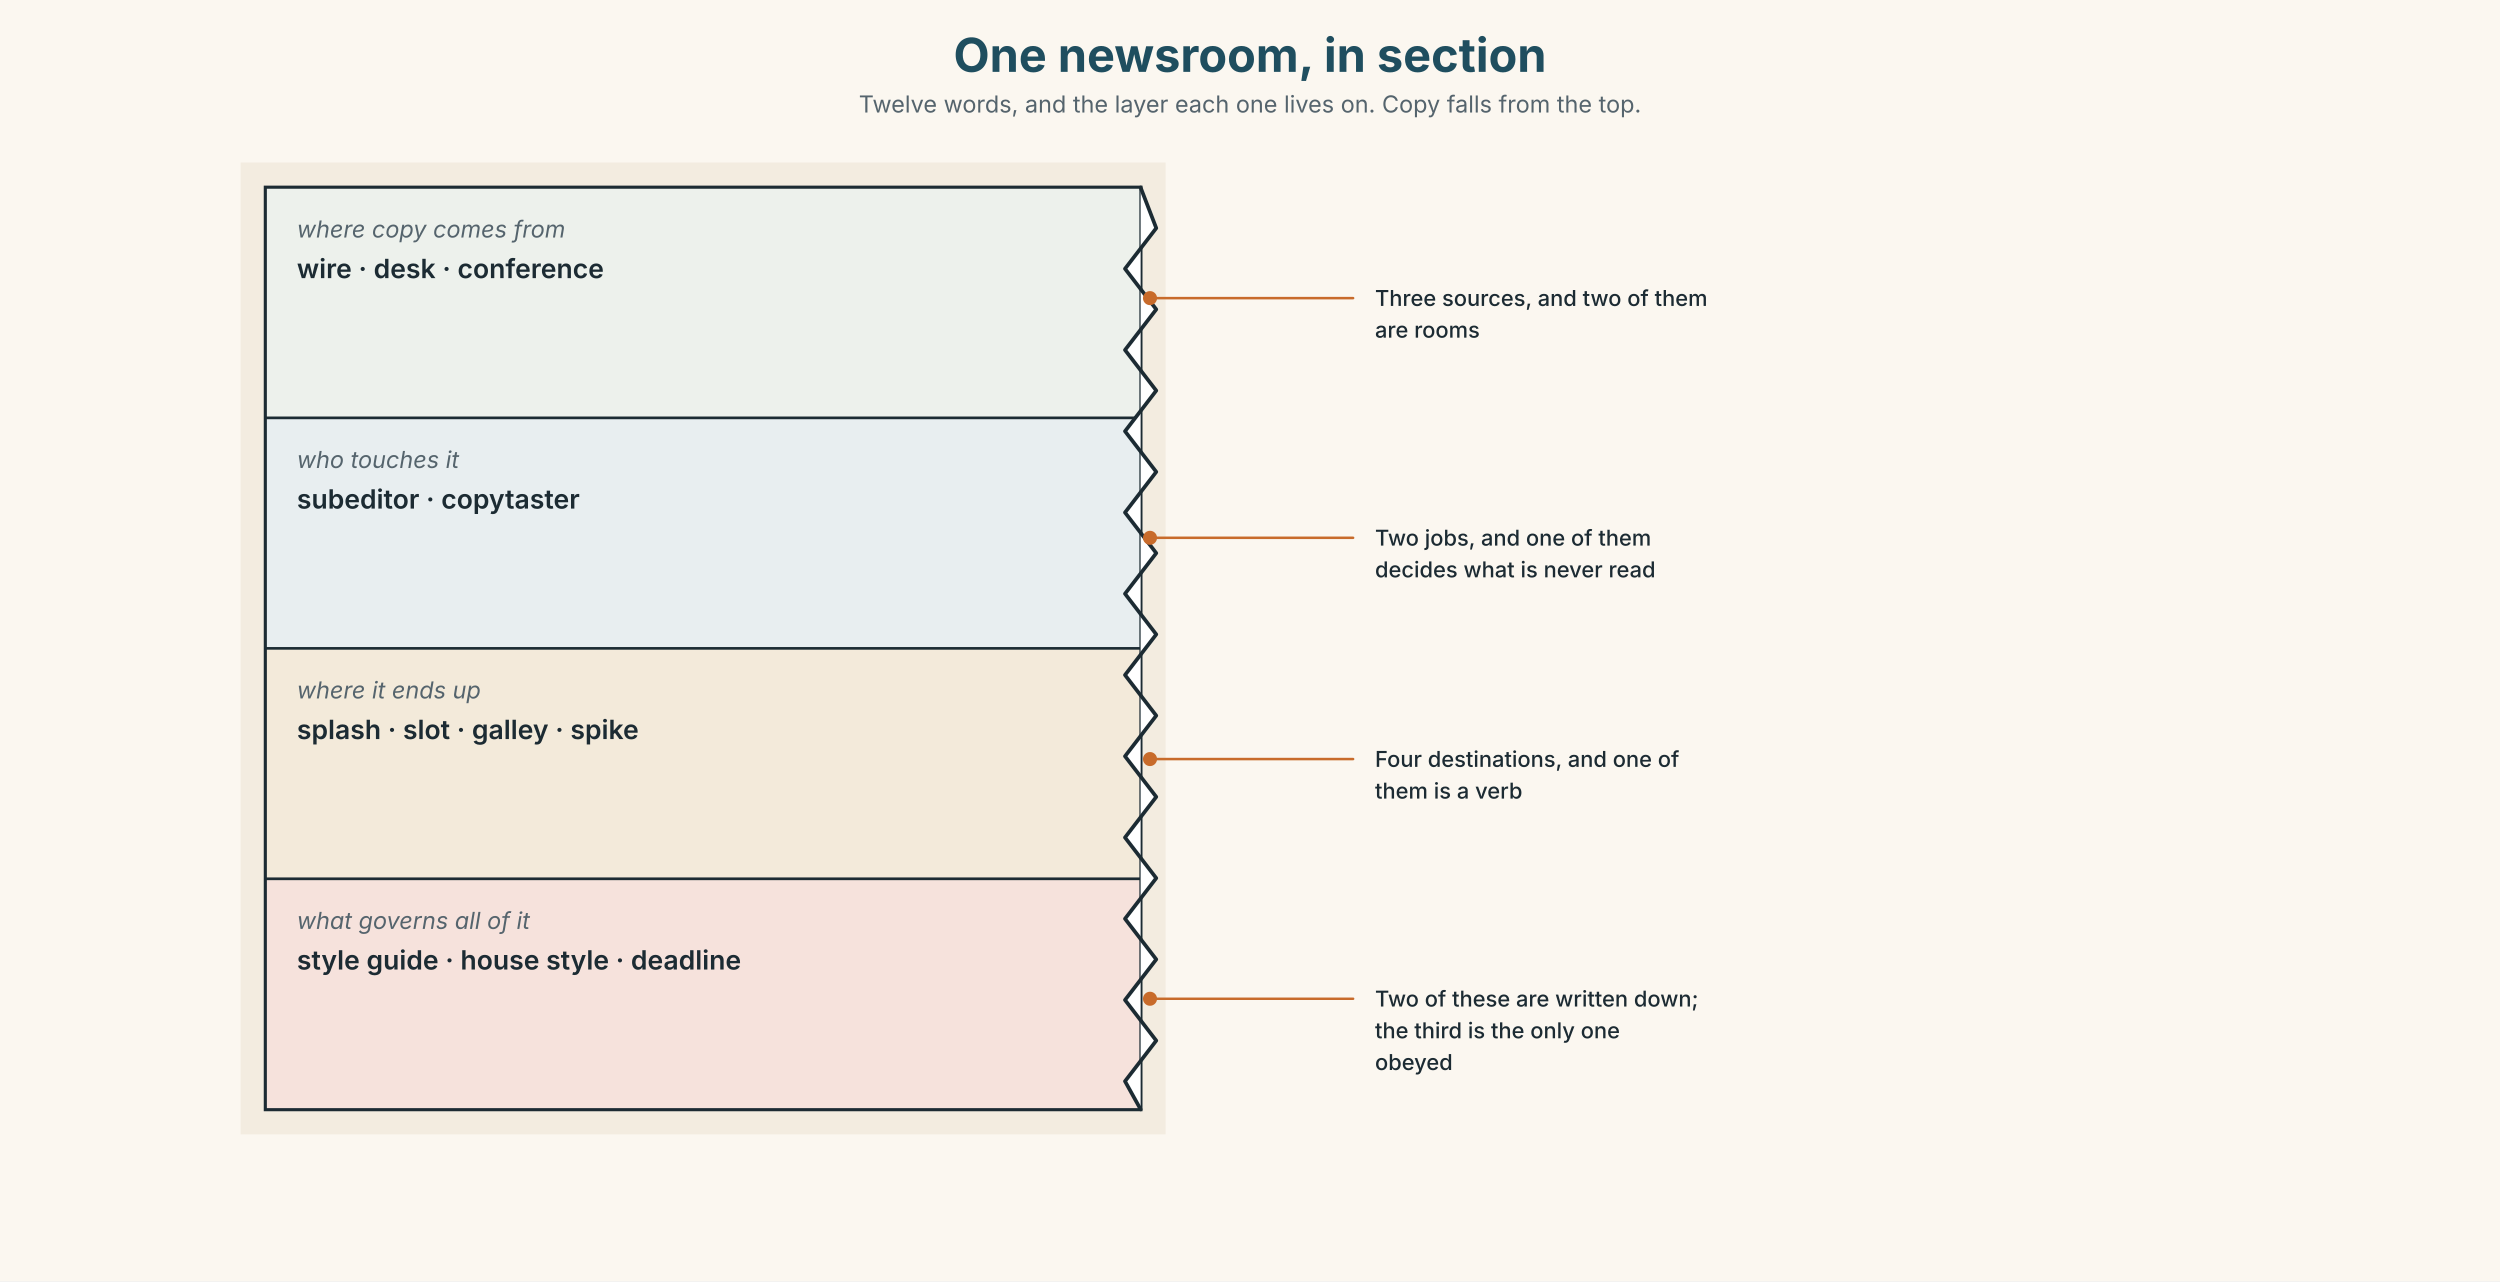
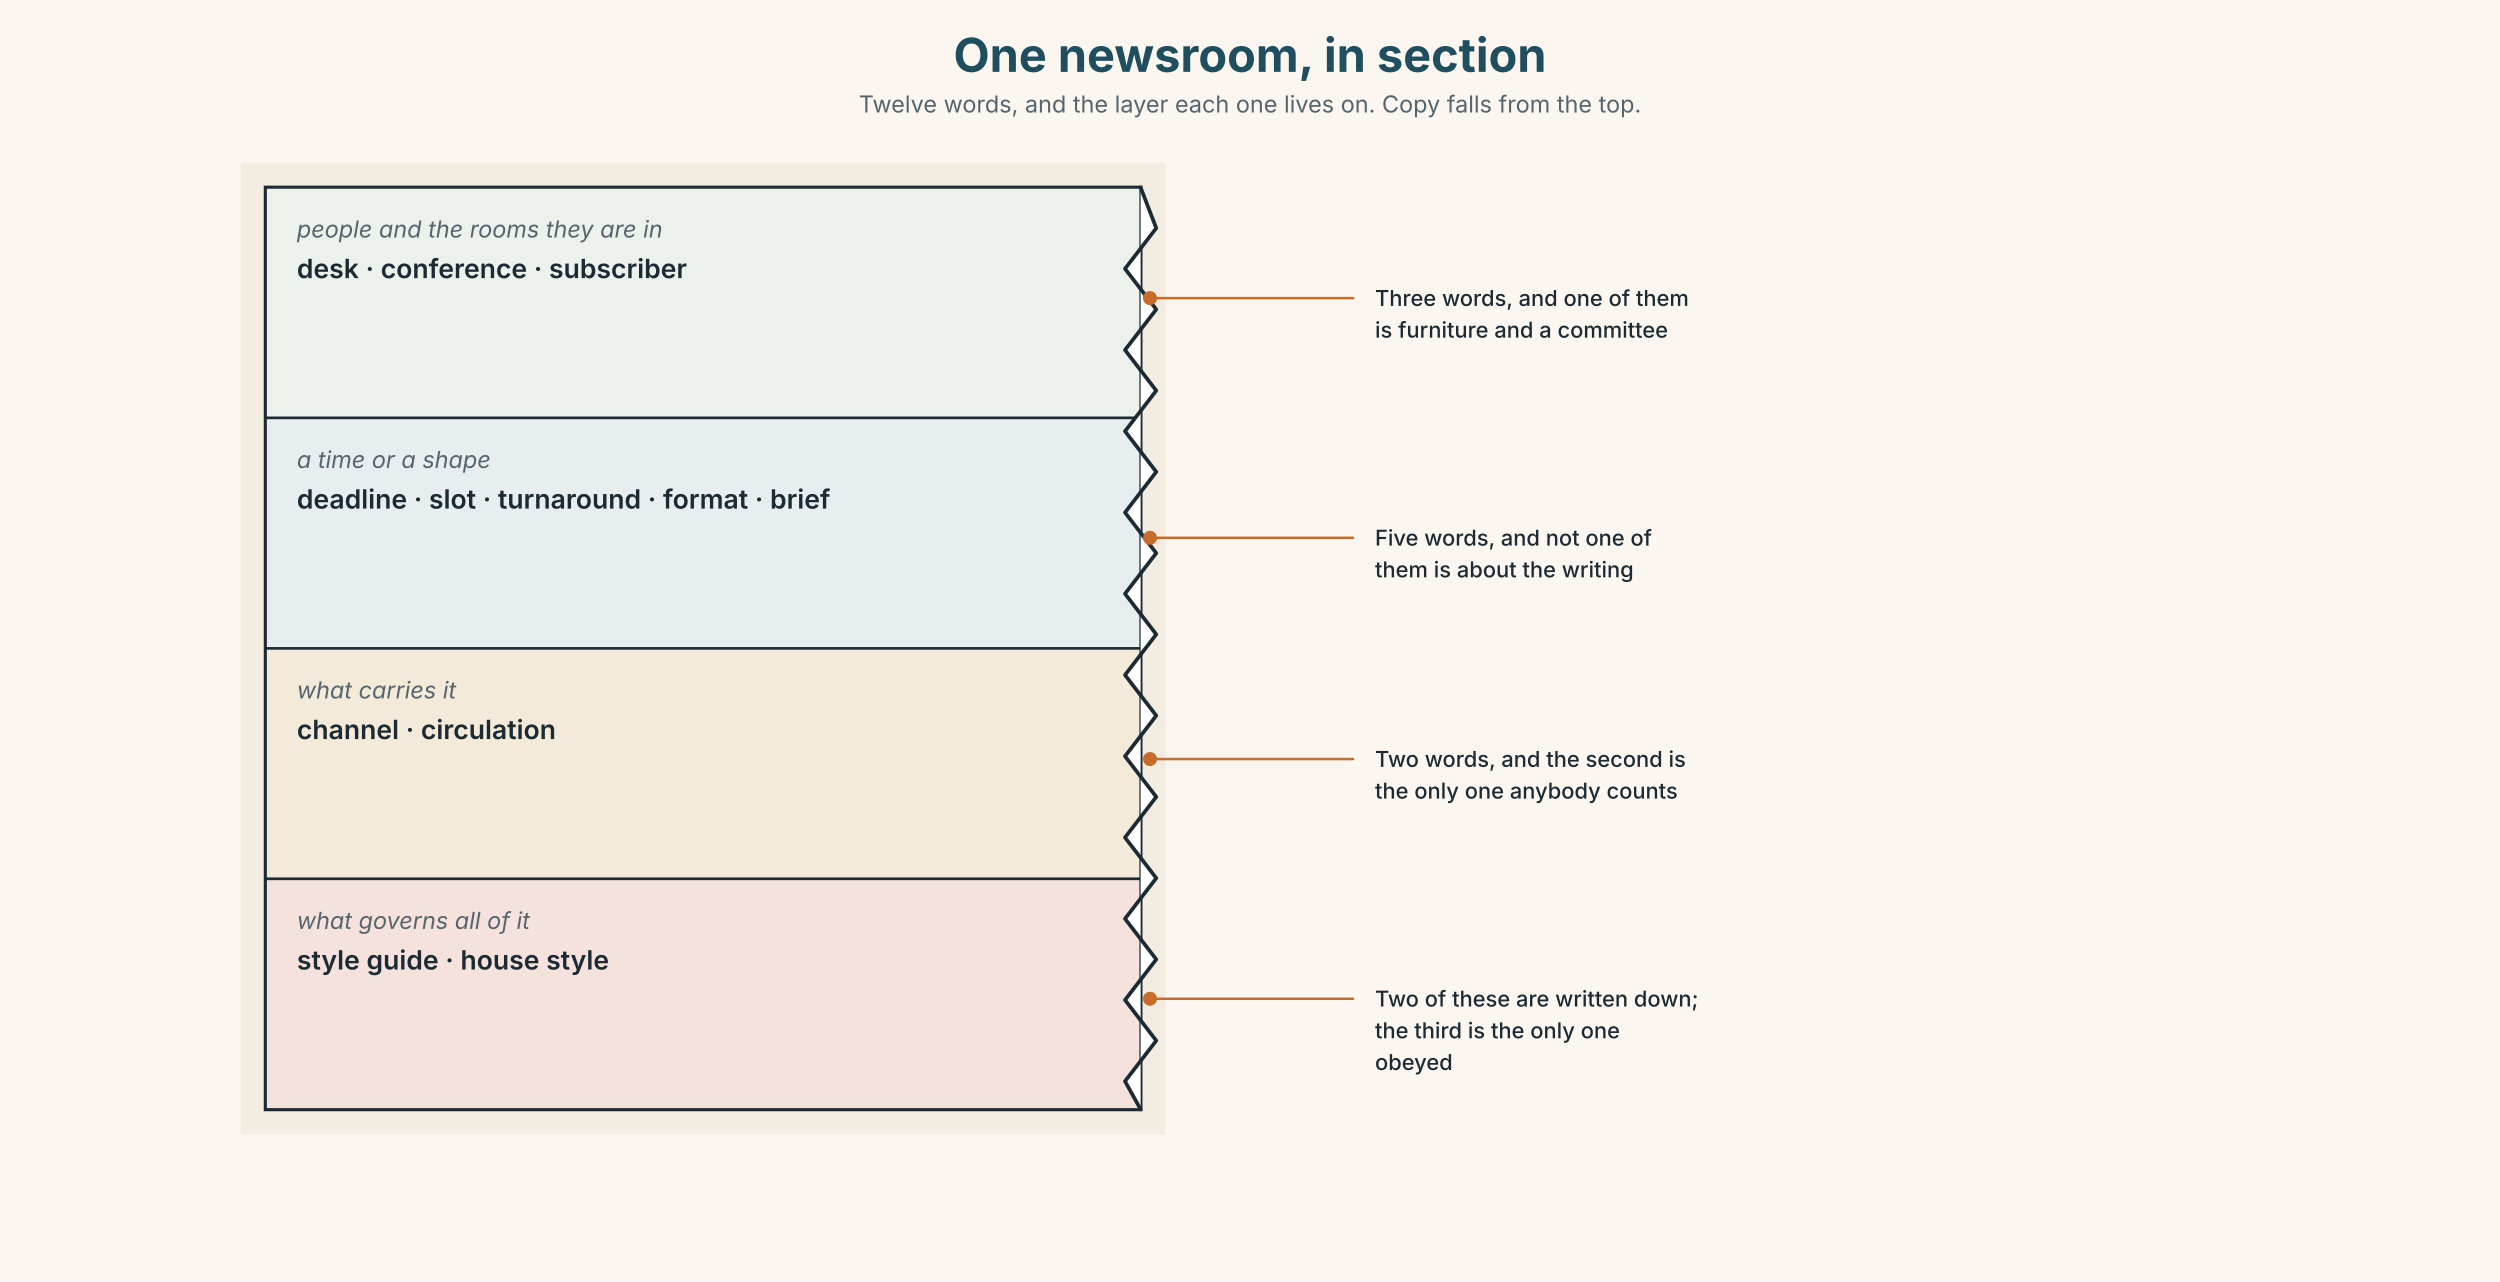
<svg xmlns="http://www.w3.org/2000/svg" width="1600" height="820" viewBox="0 0 1600 820">
  <g id="00_ground">
    <rect x="0" y="0" width="1600" height="820" rx="0" fill="#FBF7F0" />
  </g>
  <g id="10_context">
    <rect x="154" y="104" width="592" height="622" rx="0" fill="#F3ECE0" />
    <rect x="170" y="120" width="560" height="590" rx="0" fill="#FFFFFF" stroke="#1C2B33" stroke-width="2.4" />
    <rect x="170" y="120.0" width="560" height="147.5" rx="0" fill="#EDF1EC" stroke="#1C2B33" stroke-width="1.6" />
    <rect x="170" y="267.5" width="560" height="147.5" rx="0" fill="#E8EEF0" stroke="#1C2B33" stroke-width="1.6" />
    <rect x="170" y="415.0" width="560" height="147.5" rx="0" fill="#F3EADA" stroke="#1C2B33" stroke-width="1.6" />
    <rect x="170" y="562.5" width="560" height="147.5" rx="0" fill="#F6E2DC" stroke="#1C2B33" stroke-width="1.6" />
    <path d="M 730 120 L 740 146 L 720 172 L 740 198 L 720 224 L 740 250 L 720 276 L 740 302 L 720 328 L 740 354 L 720 380 L 740 406 L 720 432 L 740 458 L 720 484 L 740 510 L 720 536 L 740 562 L 720 588 L 740 614 L 720 640 L 740 666 L 720 692 L 730 710" fill="#FFFFFF" stroke="#1C2B33" stroke-width="2.4" stroke-linecap="round" stroke-linejoin="round" />
  </g>
  <g id="20_subject">
-     <text x="190" y="152.0" font-family="Inter, DejaVu Sans, sans-serif" font-size="15" fill="#55646D" text-anchor="start" font-weight="400" font-style="italic">where copy comes from</text>
-     <text x="190" y="178.0" font-family="Inter, DejaVu Sans, sans-serif" font-size="17" fill="#1C2B33" text-anchor="start" font-weight="600" font-style="normal">wire · desk · conference</text>
-     <text x="190" y="299.5" font-family="Inter, DejaVu Sans, sans-serif" font-size="15" fill="#55646D" text-anchor="start" font-weight="400" font-style="italic">who touches it</text>
-     <text x="190" y="325.5" font-family="Inter, DejaVu Sans, sans-serif" font-size="17" fill="#1C2B33" text-anchor="start" font-weight="600" font-style="normal">subeditor · copytaster</text>
-     <text x="190" y="447.0" font-family="Inter, DejaVu Sans, sans-serif" font-size="15" fill="#55646D" text-anchor="start" font-weight="400" font-style="italic">where it ends up</text>
-     <text x="190" y="473.0" font-family="Inter, DejaVu Sans, sans-serif" font-size="17" fill="#1C2B33" text-anchor="start" font-weight="600" font-style="normal">splash · slot · galley · spike</text>
+     <text x="190" y="152.0" font-family="Inter, DejaVu Sans, sans-serif" font-size="15" fill="#55646D" text-anchor="start" font-weight="400" font-style="italic">people and the rooms they are in</text>
+     <text x="190" y="178.0" font-family="Inter, DejaVu Sans, sans-serif" font-size="17" fill="#1C2B33" text-anchor="start" font-weight="600" font-style="normal">desk · conference · subscriber</text>
+     <text x="190" y="299.5" font-family="Inter, DejaVu Sans, sans-serif" font-size="15" fill="#55646D" text-anchor="start" font-weight="400" font-style="italic">a time or a shape</text>
+     <text x="190" y="325.5" font-family="Inter, DejaVu Sans, sans-serif" font-size="17" fill="#1C2B33" text-anchor="start" font-weight="600" font-style="normal">deadline · slot · turnaround · format · brief</text>
+     <text x="190" y="447.0" font-family="Inter, DejaVu Sans, sans-serif" font-size="15" fill="#55646D" text-anchor="start" font-weight="400" font-style="italic">what carries it</text>
+     <text x="190" y="473.0" font-family="Inter, DejaVu Sans, sans-serif" font-size="17" fill="#1C2B33" text-anchor="start" font-weight="600" font-style="normal">channel · circulation</text>
    <text x="190" y="594.5" font-family="Inter, DejaVu Sans, sans-serif" font-size="15" fill="#55646D" text-anchor="start" font-weight="400" font-style="italic">what governs all of it</text>
-     <text x="190" y="620.5" font-family="Inter, DejaVu Sans, sans-serif" font-size="17" fill="#1C2B33" text-anchor="start" font-weight="600" font-style="normal">style guide · house style · deadline</text>
+     <text x="190" y="620.5" font-family="Inter, DejaVu Sans, sans-serif" font-size="17" fill="#1C2B33" text-anchor="start" font-weight="600" font-style="normal">style guide · house style</text>
  </g>
  <g id="40_callouts">
    <text x="800.0" y="46" font-family="Inter, DejaVu Sans, sans-serif" font-size="30" fill="#1F4E5F" text-anchor="middle" font-weight="700" font-style="normal">One newsroom, in section</text>
    <text x="800.0" y="72" font-family="Inter, DejaVu Sans, sans-serif" font-size="15" fill="#55646D" text-anchor="middle" font-weight="400" font-style="normal">Twelve words, and the layer each one lives on. Copy falls from the top.</text>
    <circle cx="736" cy="190.8" r="4.5" fill="#C86B2B" />
    <path d="M 736 190.8 L 866 190.8 L 866 190.8" fill="none" stroke="#C86B2B" stroke-width="1.6" stroke-linecap="round" stroke-linejoin="round" />
-     <text x="880" y="195.8" font-family="Inter, DejaVu Sans, sans-serif" font-size="14" fill="#1C2B33" text-anchor="start" font-weight="500" font-style="normal">Three sources, and two of them</text>
-     <text x="880" y="216.1" font-family="Inter, DejaVu Sans, sans-serif" font-size="14" fill="#1C2B33" text-anchor="start" font-weight="500" font-style="normal">are rooms</text>
+     <text x="880" y="195.8" font-family="Inter, DejaVu Sans, sans-serif" font-size="14" fill="#1C2B33" text-anchor="start" font-weight="500" font-style="normal">Three words, and one of them</text>
+     <text x="880" y="216.1" font-family="Inter, DejaVu Sans, sans-serif" font-size="14" fill="#1C2B33" text-anchor="start" font-weight="500" font-style="normal">is furniture and a committee</text>
    <circle cx="736" cy="344.2" r="4.5" fill="#C86B2B" />
    <path d="M 736 344.2 L 866 344.2 L 866 344.2" fill="none" stroke="#C86B2B" stroke-width="1.6" stroke-linecap="round" stroke-linejoin="round" />
-     <text x="880" y="349.2" font-family="Inter, DejaVu Sans, sans-serif" font-size="14" fill="#1C2B33" text-anchor="start" font-weight="500" font-style="normal">Two jobs, and one of them</text>
-     <text x="880" y="369.5" font-family="Inter, DejaVu Sans, sans-serif" font-size="14" fill="#1C2B33" text-anchor="start" font-weight="500" font-style="normal">decides what is never read</text>
+     <text x="880" y="349.2" font-family="Inter, DejaVu Sans, sans-serif" font-size="14" fill="#1C2B33" text-anchor="start" font-weight="500" font-style="normal">Five words, and not one of</text>
+     <text x="880" y="369.5" font-family="Inter, DejaVu Sans, sans-serif" font-size="14" fill="#1C2B33" text-anchor="start" font-weight="500" font-style="normal">them is about the writing</text>
    <circle cx="736" cy="485.8" r="4.5" fill="#C86B2B" />
    <path d="M 736 485.8 L 866 485.8 L 866 485.8" fill="none" stroke="#C86B2B" stroke-width="1.6" stroke-linecap="round" stroke-linejoin="round" />
-     <text x="880" y="490.8" font-family="Inter, DejaVu Sans, sans-serif" font-size="14" fill="#1C2B33" text-anchor="start" font-weight="500" font-style="normal">Four destinations, and one of</text>
-     <text x="880" y="511.1" font-family="Inter, DejaVu Sans, sans-serif" font-size="14" fill="#1C2B33" text-anchor="start" font-weight="500" font-style="normal">them is a verb</text>
+     <text x="880" y="490.8" font-family="Inter, DejaVu Sans, sans-serif" font-size="14" fill="#1C2B33" text-anchor="start" font-weight="500" font-style="normal">Two words, and the second is</text>
+     <text x="880" y="511.1" font-family="Inter, DejaVu Sans, sans-serif" font-size="14" fill="#1C2B33" text-anchor="start" font-weight="500" font-style="normal">the only one anybody counts</text>
    <circle cx="736" cy="639.2" r="4.5" fill="#C86B2B" />
    <path d="M 736 639.2 L 866 639.2 L 866 639.2" fill="none" stroke="#C86B2B" stroke-width="1.6" stroke-linecap="round" stroke-linejoin="round" />
    <text x="880" y="644.2" font-family="Inter, DejaVu Sans, sans-serif" font-size="14" fill="#1C2B33" text-anchor="start" font-weight="500" font-style="normal">Two of these are written down;</text>
    <text x="880" y="664.5" font-family="Inter, DejaVu Sans, sans-serif" font-size="14" fill="#1C2B33" text-anchor="start" font-weight="500" font-style="normal">the third is the only one</text>
    <text x="880" y="684.8" font-family="Inter, DejaVu Sans, sans-serif" font-size="14" fill="#1C2B33" text-anchor="start" font-weight="500" font-style="normal">obeyed</text>
  </g>
</svg>
